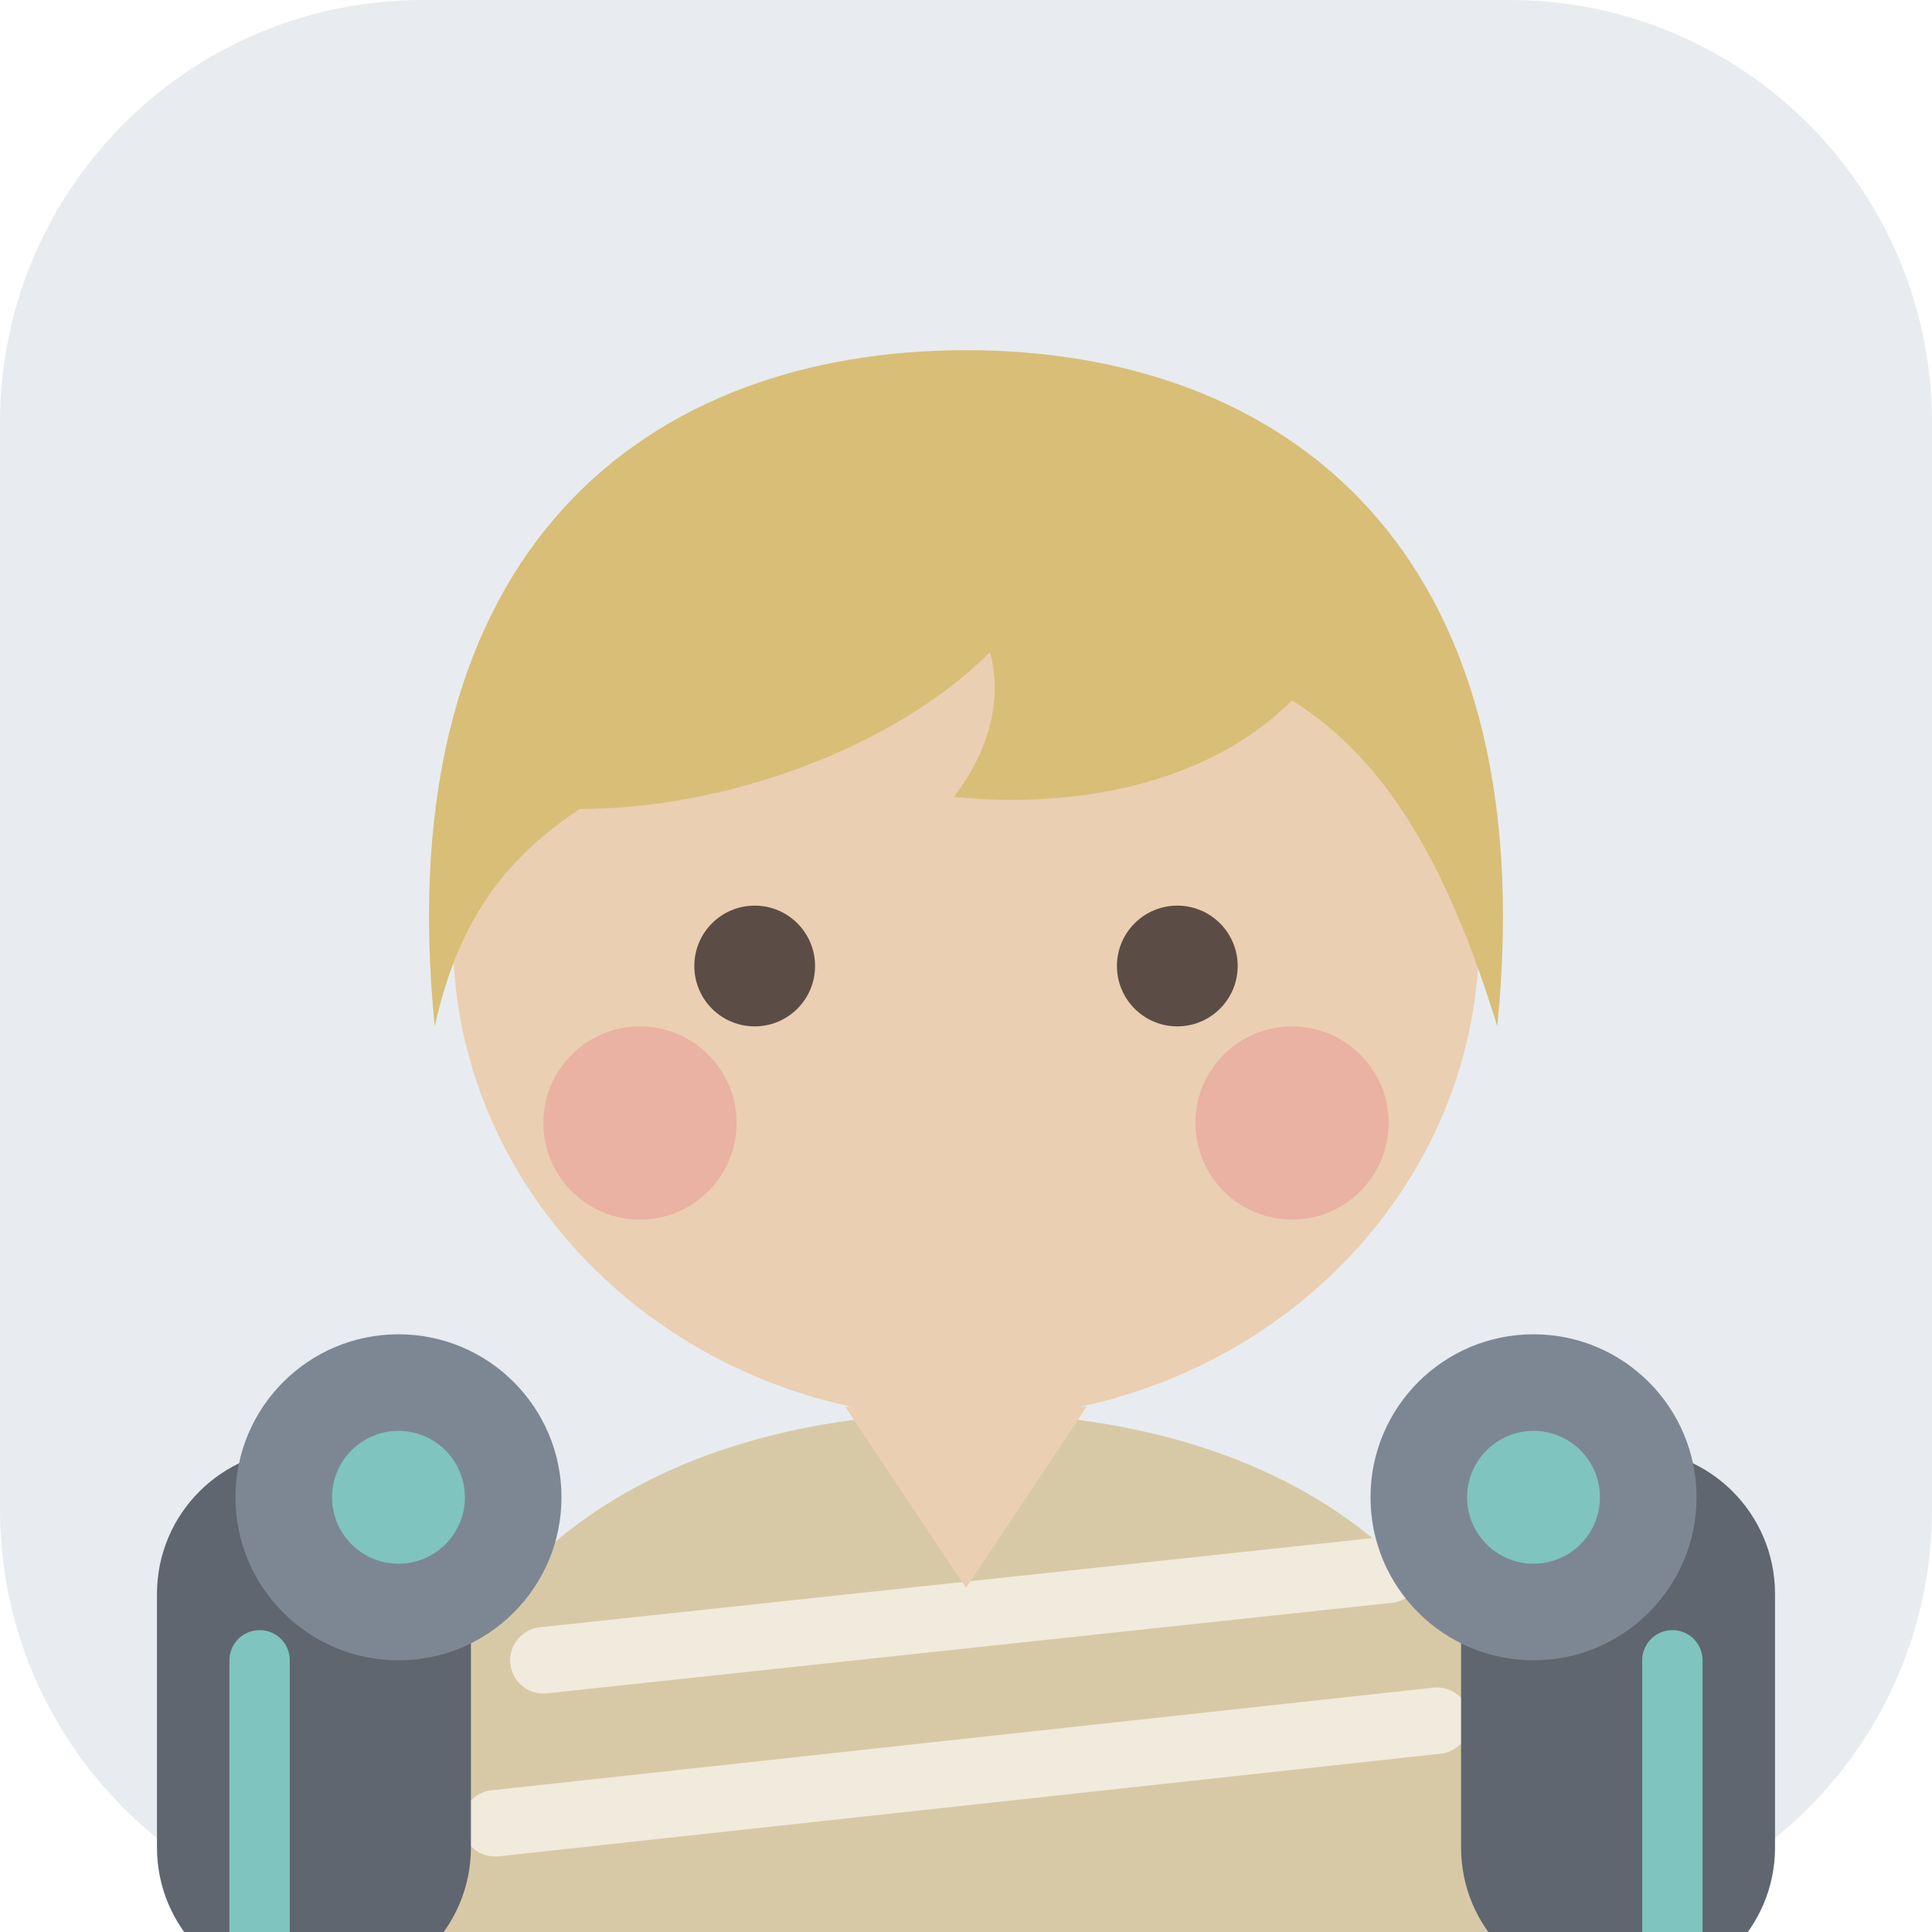
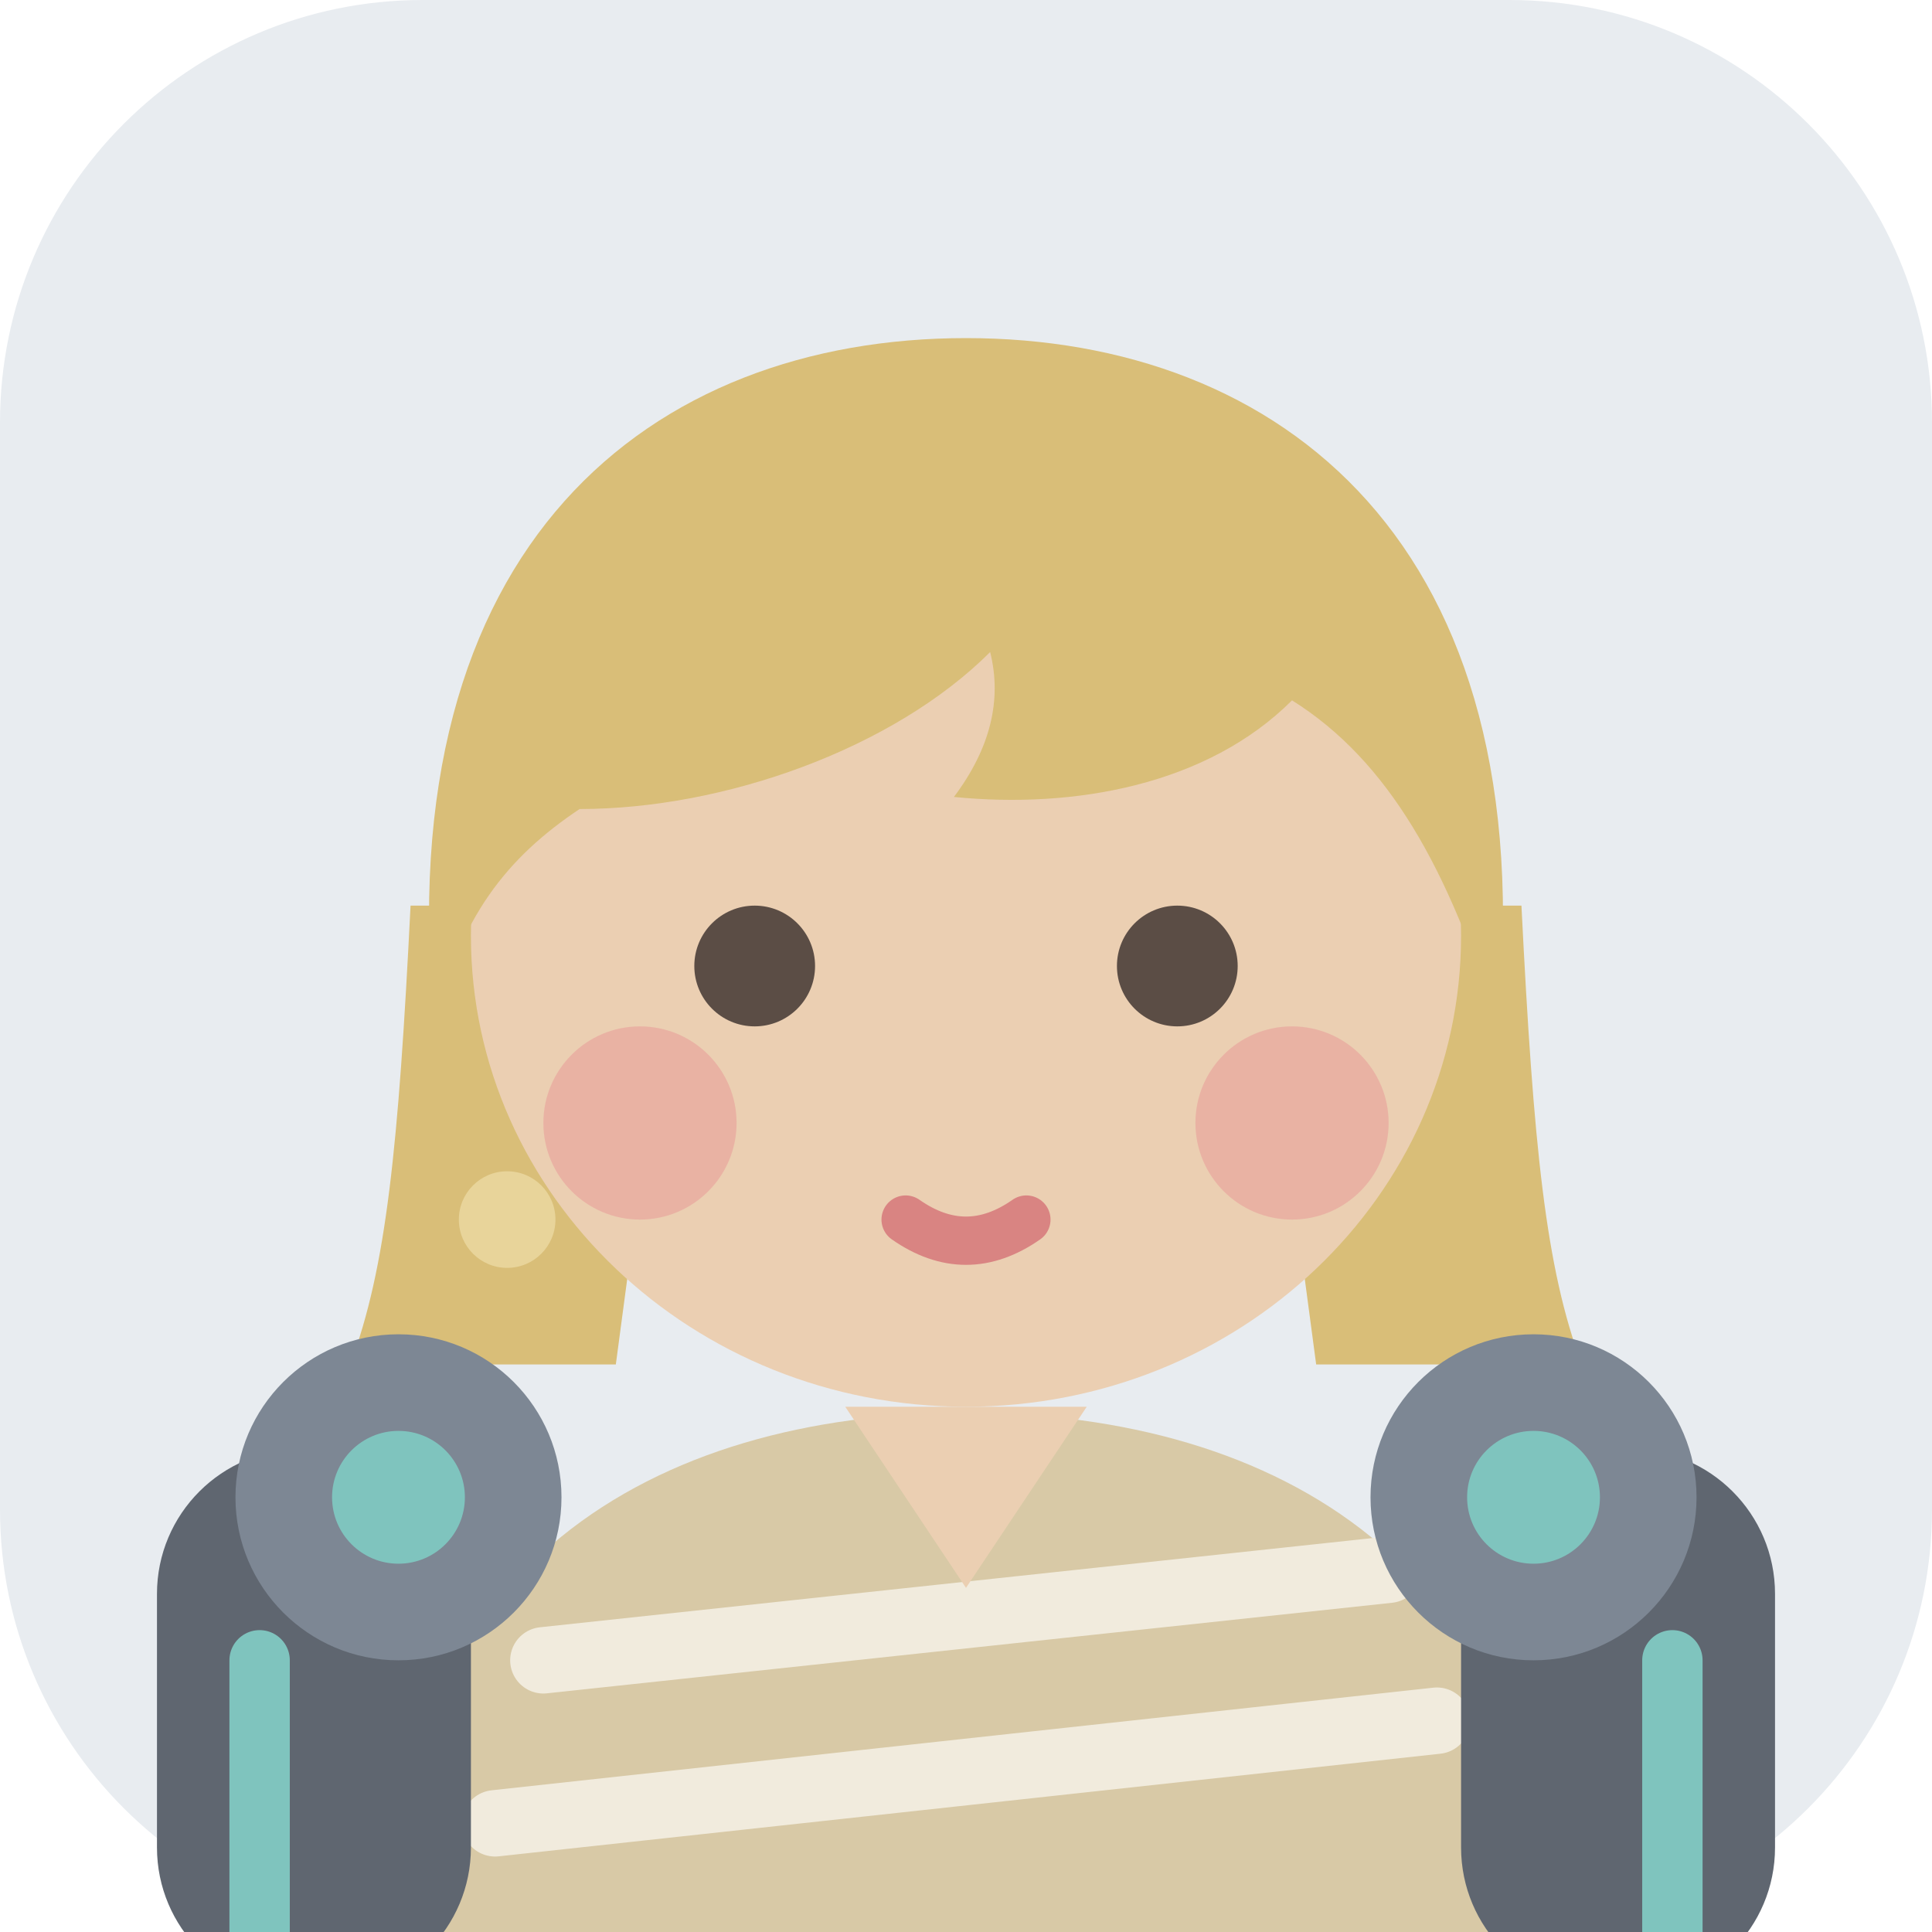
<svg xmlns="http://www.w3.org/2000/svg" viewBox="0 0 32 32">
  <rect width="32" height="32" rx="7" fill="#E8ECF0" />
+   <path fill="#D9BE78" d="M6.8 15C6.6 19 6.4 21 5.8 22.6h4.4l.4-3h10.8l.4 3h4.4c-.6-1.6-.8-3.6-1-7.6z" />
  <path fill="#D8C9A6" d="M6.5 32c0-6 4.3-8.6 9.5-8.6s9.5 2.6 9.5 8.6z" />
  <path d="M9 27.5l14 -1.5M8.2 30.2l15.6-1.7" stroke="#F1EBDD" stroke-width="1.1" stroke-linecap="round" />
  <path fill="#EBCFB2" d="M14 23.3h4l-2 3z" />
  <rect x="2.6" y="24" width="5.2" height="9" rx="2.4" fill="#5F6670" />
  <circle cx="6.6" cy="24.8" r="2.7" fill="#7D8794" />
  <circle cx="6.6" cy="24.8" r="1.1" fill="#7FC4BE" />
  <path d="M4.3 27.5v4.5" stroke="#7FC4BE" stroke-width="1" stroke-linecap="round" />
  <rect x="24.2" y="24" width="5.2" height="9" rx="2.4" fill="#5F6670" />
  <circle cx="25.4" cy="24.8" r="2.7" fill="#7D8794" />
  <circle cx="25.4" cy="24.8" r="1.1" fill="#7FC4BE" />
  <path d="M27.7 27.5v4.5" stroke="#7FC4BE" stroke-width="1" stroke-linecap="round" />
-   <ellipse fill="#EBCFB2" cx="16" cy="15.5" rx="8.5" ry="8" />
-   <path fill="#D9BE78" d="M7.2 17C6.4 9 10.8 5.8 16 5.8s9.6 3.2 8.8 11.2c-.8-2.6-1.8-4.4-3.4-5.4-1.4 1.4-3.6 1.8-5.6 1.6.6-.8.8-1.6.6-2.4-1.6 1.6-4.4 2.6-6.8 2.6-1.2.8-2 1.8-2.4 3.6z" />
+   <ellipse fill="#EBCFB2" cx="16" cy="15.5" rx="8.2" ry="7.8" />
+   <path fill="#D9BE78" d="M7.2 17C6.4 9 10.8 5.6 16 5.6s9.6 3.4 8.8 11.4c-.8-2.6-1.8-4.4-3.4-5.4-1.4 1.4-3.6 1.8-5.6 1.6.6-.8.8-1.6.6-2.4-1.6 1.6-4.4 2.6-6.8 2.6-1.2.8-2 1.8-2.4 3.6z" />
+   <circle cx="8.4" cy="20.2" r=".8" fill="#E8D49A" />
  <circle cx="12.5" cy="16" r="1" fill="#5B4D45" />
  <circle cx="19.5" cy="16" r="1" fill="#5B4D45" />
  <circle cx="10.6" cy="18.6" r="1.6" fill="#E89A98" opacity=".55" />
  <circle cx="21.4" cy="18.6" r="1.6" fill="#E89A98" opacity=".55" />
+   <path d="M15 20.2q1 .7 2 0" stroke="#D98482" stroke-width=".8" fill="none" stroke-linecap="round" />
</svg>
